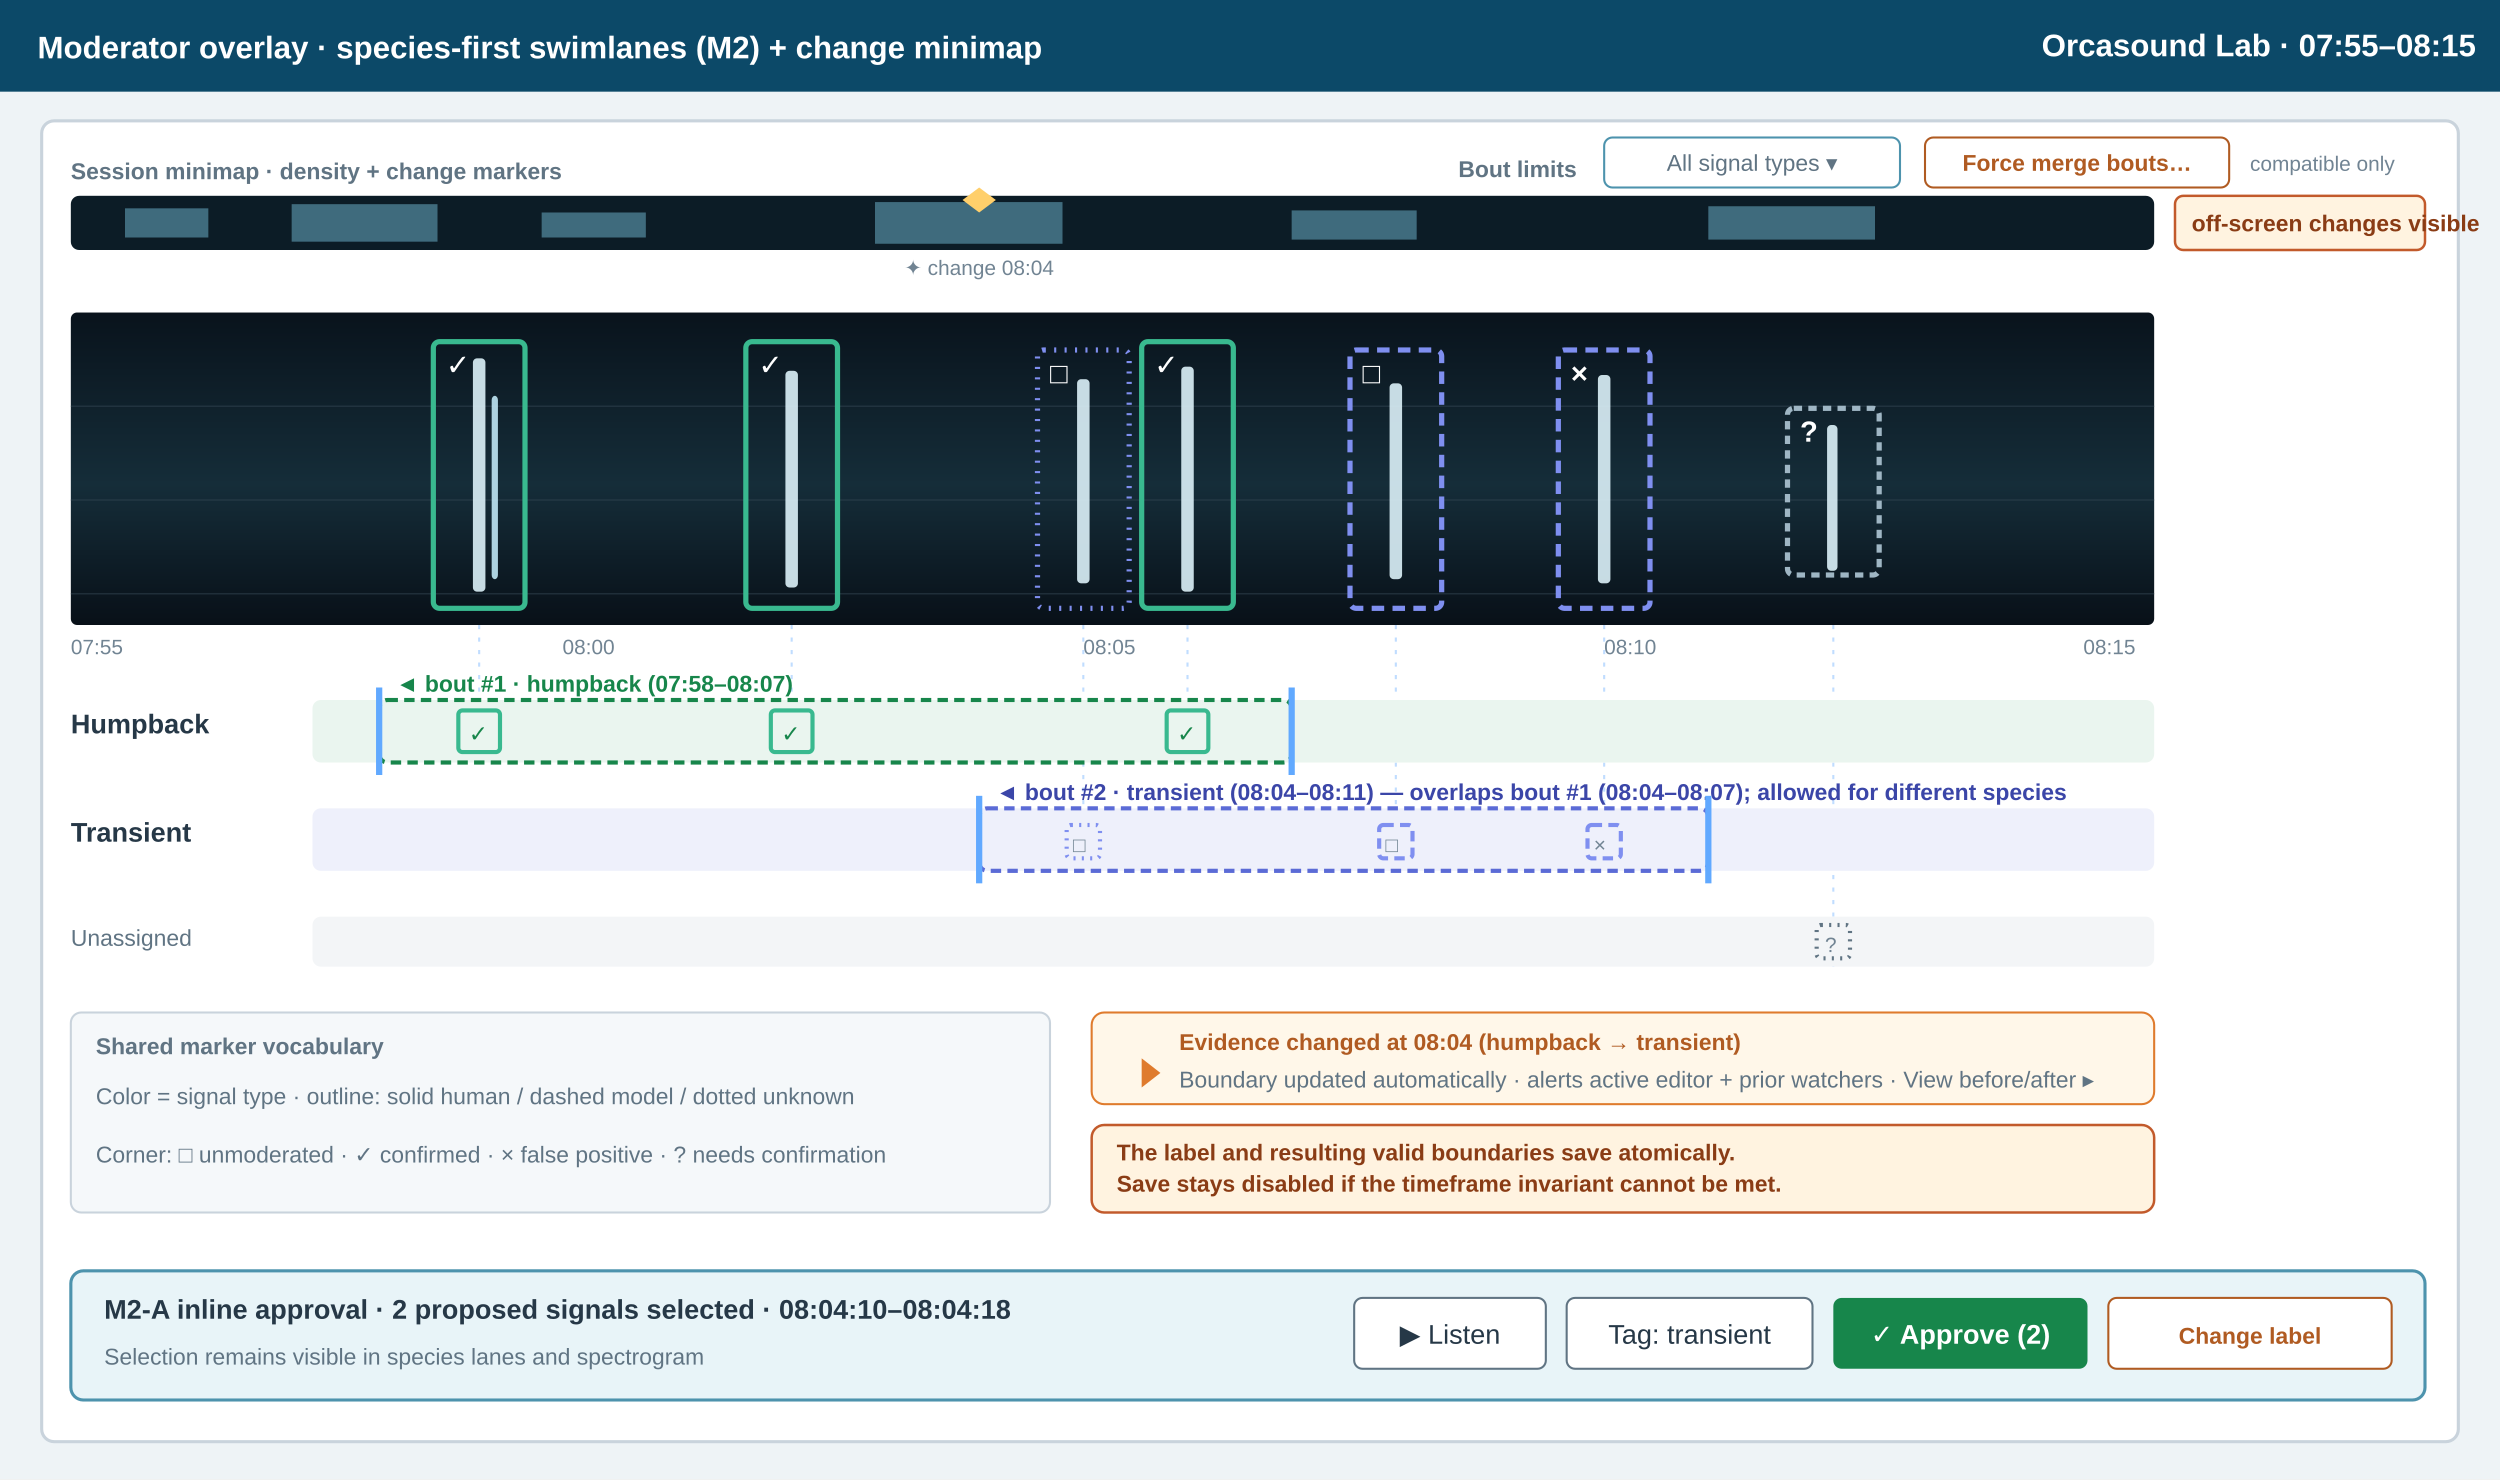
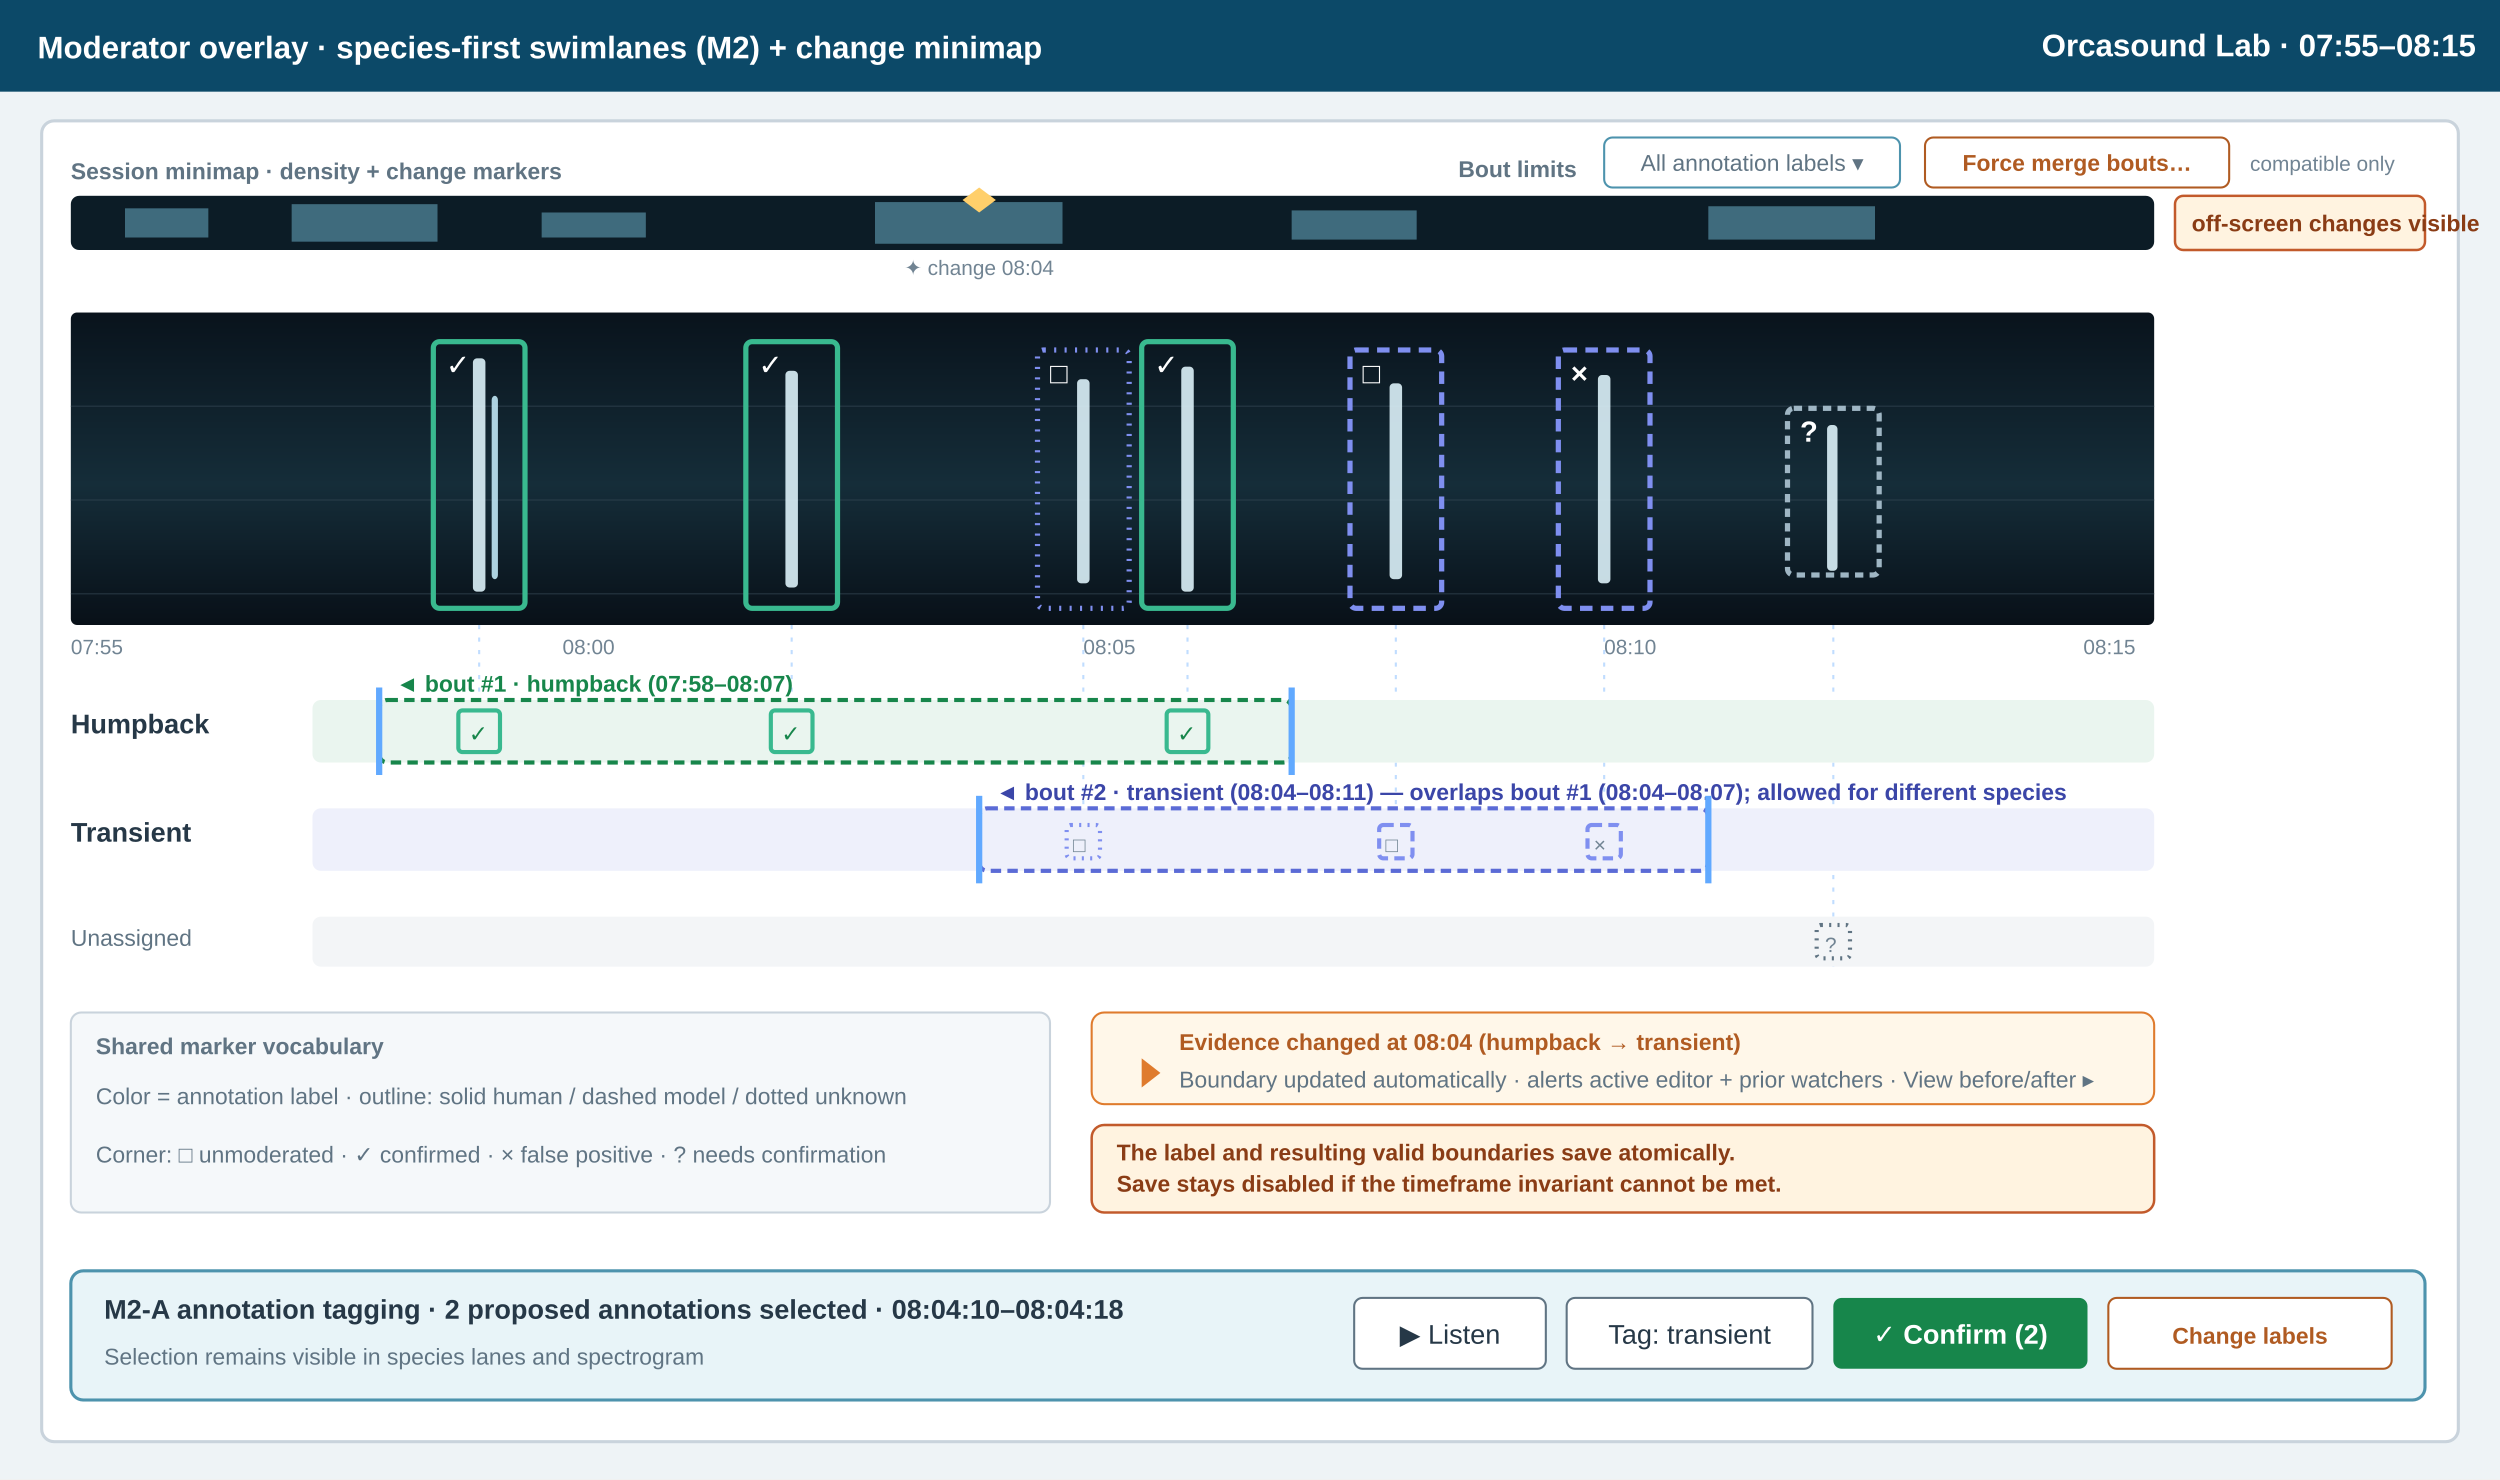
<svg xmlns="http://www.w3.org/2000/svg" width="1200" height="710" viewBox="0 0 1200 710" font-family="Segoe UI, Arial, sans-serif">
  <defs>
    <style>
      .panel{fill:#fff;stroke:#c9d3dc;stroke-width:1.5}.navy{fill:#0c4968}.title{fill:#fff;font-size:15px;font-weight:700}.label{fill:#263847;font-size:13px}.small{fill:#607483;font-size:11px}.tiny{fill:#718493;font-size:10px}.chip{fill:#e8f4f8;stroke:#91bed0}.a{fill:#1d9a75}.b{fill:#df7b2d}.axis{stroke:#91a3b1;stroke-width:1}.grid{stroke:#30434f;stroke-width:.7;opacity:.55}
      .callout{fill:#fff3e0;stroke:#c25a2b;stroke-width:1.2}.calloutText{fill:#8a3c15;font-size:11px;font-weight:600}.leader{stroke:#c25a2b;stroke-width:1.2;stroke-dasharray:3 2;fill:none}.cdot{fill:#c25a2b}
      .ok{fill:#17864b;font-size:11px;font-weight:700}.amber{fill:#b05b22;font-size:11px;font-weight:700}.bound{stroke:#61a9ff;stroke-width:3}
    </style>
    <linearGradient id="spec" x1="0" y1="0" x2="0" y2="1">
      <stop offset="0" stop-color="#09131c" />
      <stop offset=".55" stop-color="#152d39" />
      <stop offset="1" stop-color="#081018" />
    </linearGradient>
    <pattern id="hatch" width="6" height="6" patternTransform="rotate(45)" patternUnits="userSpaceOnUse">
      <rect width="6" height="6" fill="#dfe8ee" />
      <line x1="0" y1="0" x2="0" y2="6" stroke="#9fb3c0" stroke-width="2" />
    </pattern>
  </defs>
  <rect width="1200" height="710" fill="#eef3f6" />
  <rect width="1200" height="44" class="navy" />
  <text x="18" y="28" class="title" font-size="17">Moderator overlay · species-first swimlanes (M2) + change minimap</text>
  <text x="980" y="27" class="title" font-size="12">Orcasound Lab · 07:55–08:15</text>
  <rect x="20" y="58" width="1160" height="634" rx="6" class="panel" />
  <text x="34" y="86" class="small" font-weight="700">Session minimap · density + change markers</text>
  <text x="700" y="85" class="small" font-weight="700">Bout limits</text>
  <rect x="770" y="66" width="142" height="24" rx="4" fill="#fff" stroke="#4d93ad" />
-   <text x="841" y="82" class="small" text-anchor="middle">All signal types ▾</text>
+   <text x="841" y="82" class="small" text-anchor="middle">All annotation labels ▾</text>
  <rect x="924" y="66" width="146" height="24" rx="4" fill="#fff" stroke="#b05b22" />
  <text x="997" y="82" class="amber" text-anchor="middle">Force merge bouts…</text>
  <text x="1080" y="82" class="tiny">compatible only</text>
  <rect x="34" y="94" width="1000" height="26" rx="4" fill="#0c1c26" />
  <g fill="#3f6b7d">
    <rect x="60" y="100" width="40" height="14" />
    <rect x="140" y="98" width="70" height="18" />
    <rect x="260" y="102" width="50" height="12" />
    <rect x="420" y="97" width="90" height="20" />
    <rect x="620" y="101" width="60" height="14" />
    <rect x="820" y="99" width="80" height="16" />
  </g>
  <path d="M470 90l8 6-8 6-8-6z" fill="#ffcf6b" />
  <text x="470" y="132" class="tiny" text-anchor="middle" fill="#8a3c15">✦ change 08:04</text>
  <rect x="1044" y="94" width="120" height="26" rx="4" class="callout" />
  <text x="1052" y="111" class="calloutText">off-screen changes visible</text>
  <rect x="34" y="150" width="1000" height="150" rx="3" fill="url(#spec)" />
  <g class="grid">
    <line x1="34" y1="195" x2="1034" y2="195" />
    <line x1="34" y1="240" x2="1034" y2="240" />
    <line x1="34" y1="285" x2="1034" y2="285" />
  </g>
  <g opacity=".9" fill="#dcf1f8">
    <rect x="227" y="172" width="6" height="112" rx="2" />
    <rect x="236" y="190" width="3" height="88" rx="2" fill="#bfe6f4" />
    <rect x="377" y="178" width="6" height="104" rx="2" />
    <rect x="567" y="176" width="6" height="108" rx="2" />
    <rect x="517" y="182" width="6" height="98" rx="2" />
    <rect x="667" y="184" width="6" height="94" rx="2" />
    <rect x="767" y="180" width="6" height="100" rx="2" />
    <rect x="877" y="204" width="5" height="70" rx="2" />
  </g>
  <g fill="none" stroke-width="2.5">
    <rect x="208" y="164" width="44" height="128" rx="3" stroke="#39b98f" />
    <rect x="358" y="164" width="44" height="128" rx="3" stroke="#39b98f" />
    <rect x="548" y="164" width="44" height="128" rx="3" stroke="#39b98f" />
    <rect x="498" y="168" width="44" height="124" rx="3" stroke="#7f8ff0" stroke-dasharray="1 4" />
    <rect x="648" y="168" width="44" height="124" rx="3" stroke="#7f8ff0" stroke-dasharray="6 4" />
    <rect x="748" y="168" width="44" height="124" rx="3" stroke="#7f8ff0" stroke-dasharray="6 4" />
    <rect x="858" y="196" width="44" height="80" rx="3" stroke="#9fb6c4" stroke-dasharray="4 3" />
  </g>
  <g fill="#fff" font-size="14" font-weight="700">
    <text x="214" y="180">✓</text>
    <text x="364" y="180">✓</text>
    <text x="554" y="180">✓</text>
    <text x="504" y="184">□</text>
    <text x="654" y="184">□</text>
    <text x="754" y="184">×</text>
    <text x="864" y="212">?</text>
  </g>
  <g class="tiny" fill="#a9c4d1">
    <text x="34" y="314">07:55</text>
    <text x="270" y="314">08:00</text>
    <text x="520" y="314">08:05</text>
    <text x="770" y="314">08:10</text>
    <text x="1000" y="314">08:15</text>
  </g>
  <g stroke="#61a9ff" stroke-width="1" stroke-dasharray="2 4" opacity=".4">
    <line x1="230" y1="300" x2="230" y2="366" />
    <line x1="380" y1="300" x2="380" y2="366" />
    <line x1="570" y1="300" x2="570" y2="366" />
    <line x1="520" y1="300" x2="520" y2="418" />
    <line x1="670" y1="300" x2="670" y2="418" />
    <line x1="770" y1="300" x2="770" y2="418" />
    <line x1="880" y1="300" x2="880" y2="464" />
  </g>
  <text x="34" y="352" class="label" font-weight="700">Humpback</text>
  <rect x="150" y="336" width="884" height="30" rx="4" fill="#eaf5ef" />
  <rect x="182" y="336" width="438" height="30" rx="4" fill="none" stroke="#17864b" stroke-width="2" stroke-dasharray="5 3" />
  <text x="190" y="332" class="ok">◄ bout #1 · humpback (07:58–08:07)</text>
  <line x1="182" y1="330" x2="182" y2="372" class="bound" />
  <line x1="620" y1="330" x2="620" y2="372" class="bound" />
  <rect x="220" y="341" width="20" height="20" rx="2" fill="none" stroke="#39b98f" stroke-width="2" />
  <text x="225" y="356" class="ok">✓</text>
  <rect x="370" y="341" width="20" height="20" rx="2" fill="none" stroke="#39b98f" stroke-width="2" />
  <text x="375" y="356" class="ok">✓</text>
  <rect x="560" y="341" width="20" height="20" rx="2" fill="none" stroke="#39b98f" stroke-width="2" />
  <text x="565" y="356" class="ok">✓</text>
  <text x="34" y="404" class="label" font-weight="700">Transient</text>
  <rect x="150" y="388" width="884" height="30" rx="4" fill="#eef0fb" />
  <rect x="470" y="388" width="350" height="30" rx="4" fill="none" stroke="#5b6bd6" stroke-width="2" stroke-dasharray="5 3" />
  <text x="478" y="384" fill="#3b46a8" font-size="11" font-weight="700">◄ bout #2 · transient (08:04–08:11) — overlaps bout #1 (08:04–08:07); allowed for different species</text>
  <line x1="470" y1="382" x2="470" y2="424" class="bound" />
  <line x1="820" y1="382" x2="820" y2="424" class="bound" />
  <rect x="512" y="396" width="16" height="16" rx="2" fill="none" stroke="#7f8ff0" stroke-width="2" stroke-dasharray="1 3" />
  <text x="515" y="409" class="tiny">□</text>
  <rect x="662" y="396" width="16" height="16" rx="2" fill="none" stroke="#7f8ff0" stroke-width="2" stroke-dasharray="5 3" />
  <text x="665" y="409" class="tiny">□</text>
  <rect x="762" y="396" width="16" height="16" rx="2" fill="none" stroke="#7f8ff0" stroke-width="2" stroke-dasharray="5 3" />
  <text x="765" y="409" class="tiny">×</text>
  <text x="34" y="454" class="small">Unassigned</text>
  <rect x="150" y="440" width="884" height="24" rx="4" fill="#f3f5f7" />
  <rect x="872" y="444" width="16" height="16" rx="2" fill="none" stroke="#607483" stroke-width="2" stroke-dasharray="1 3" />
  <text x="876" y="457" class="tiny">?</text>
  <rect x="34" y="486" width="470" height="96" rx="5" fill="#f5f8fa" stroke="#c9d3dc" />
  <text x="46" y="506" class="small" font-weight="700">Shared marker vocabulary</text>
-   <text x="46" y="530" class="small">Color = signal type · outline: solid human / dashed model / dotted unknown</text>
+   <text x="46" y="530" class="small">Color = annotation label · outline: solid human / dashed model / dotted unknown</text>
  <text x="46" y="558" class="small">Corner: □ unmoderated · ✓ confirmed · × false positive · ? needs confirmation</text>
  <rect x="524" y="486" width="510" height="44" rx="6" fill="#fff7e9" stroke="#df7b2d" />
  <path d="M548 508l9 7-9 7z" fill="#df7b2d" />
  <text x="566" y="504" class="amber">Evidence changed at 08:04 (humpback → transient)</text>
  <text x="566" y="522" class="small">Boundary updated automatically · alerts active editor + prior watchers · View before/after ▸</text>
  <rect x="524" y="540" width="510" height="42" rx="6" class="callout" />
  <text x="536" y="557" class="calloutText">The label and resulting valid boundaries save atomically.</text>
  <text x="536" y="572" class="calloutText">Save stays disabled if the timeframe invariant cannot be met.</text>
  <rect x="34" y="610" width="1130" height="62" rx="6" fill="#e8f4f8" stroke="#4d93ad" stroke-width="1.5" />
-   <text x="50" y="633" class="label" font-weight="700">M2-A inline approval · 2 proposed signals selected · 08:04:10–08:04:18</text>
+   <text x="50" y="633" class="label" font-weight="700">M2-A annotation tagging · 2 proposed annotations selected · 08:04:10–08:04:18</text>
  <text x="50" y="655" class="small">Selection remains visible in species lanes and spectrogram</text>
  <rect x="650" y="623" width="92" height="34" rx="4" fill="#fff" stroke="#607483" />
  <text x="696" y="645" class="label" text-anchor="middle">▶ Listen</text>
  <rect x="752" y="623" width="118" height="34" rx="4" fill="#fff" stroke="#607483" />
  <text x="811" y="645" class="label" text-anchor="middle">Tag: transient</text>
  <rect x="880" y="623" width="122" height="34" rx="4" fill="#17864b" />
-   <text x="941" y="645" fill="#fff" font-size="13" font-weight="700" text-anchor="middle">✓ Approve (2)</text>
+   <text x="941" y="645" fill="#fff" font-size="13" font-weight="700" text-anchor="middle">✓ Confirm (2)</text>
  <rect x="1012" y="623" width="136" height="34" rx="4" fill="#fff" stroke="#b05b22" />
-   <text x="1080" y="645" class="amber" text-anchor="middle">Change label</text>
+   <text x="1080" y="645" class="amber" text-anchor="middle">Change labels</text>
</svg>
